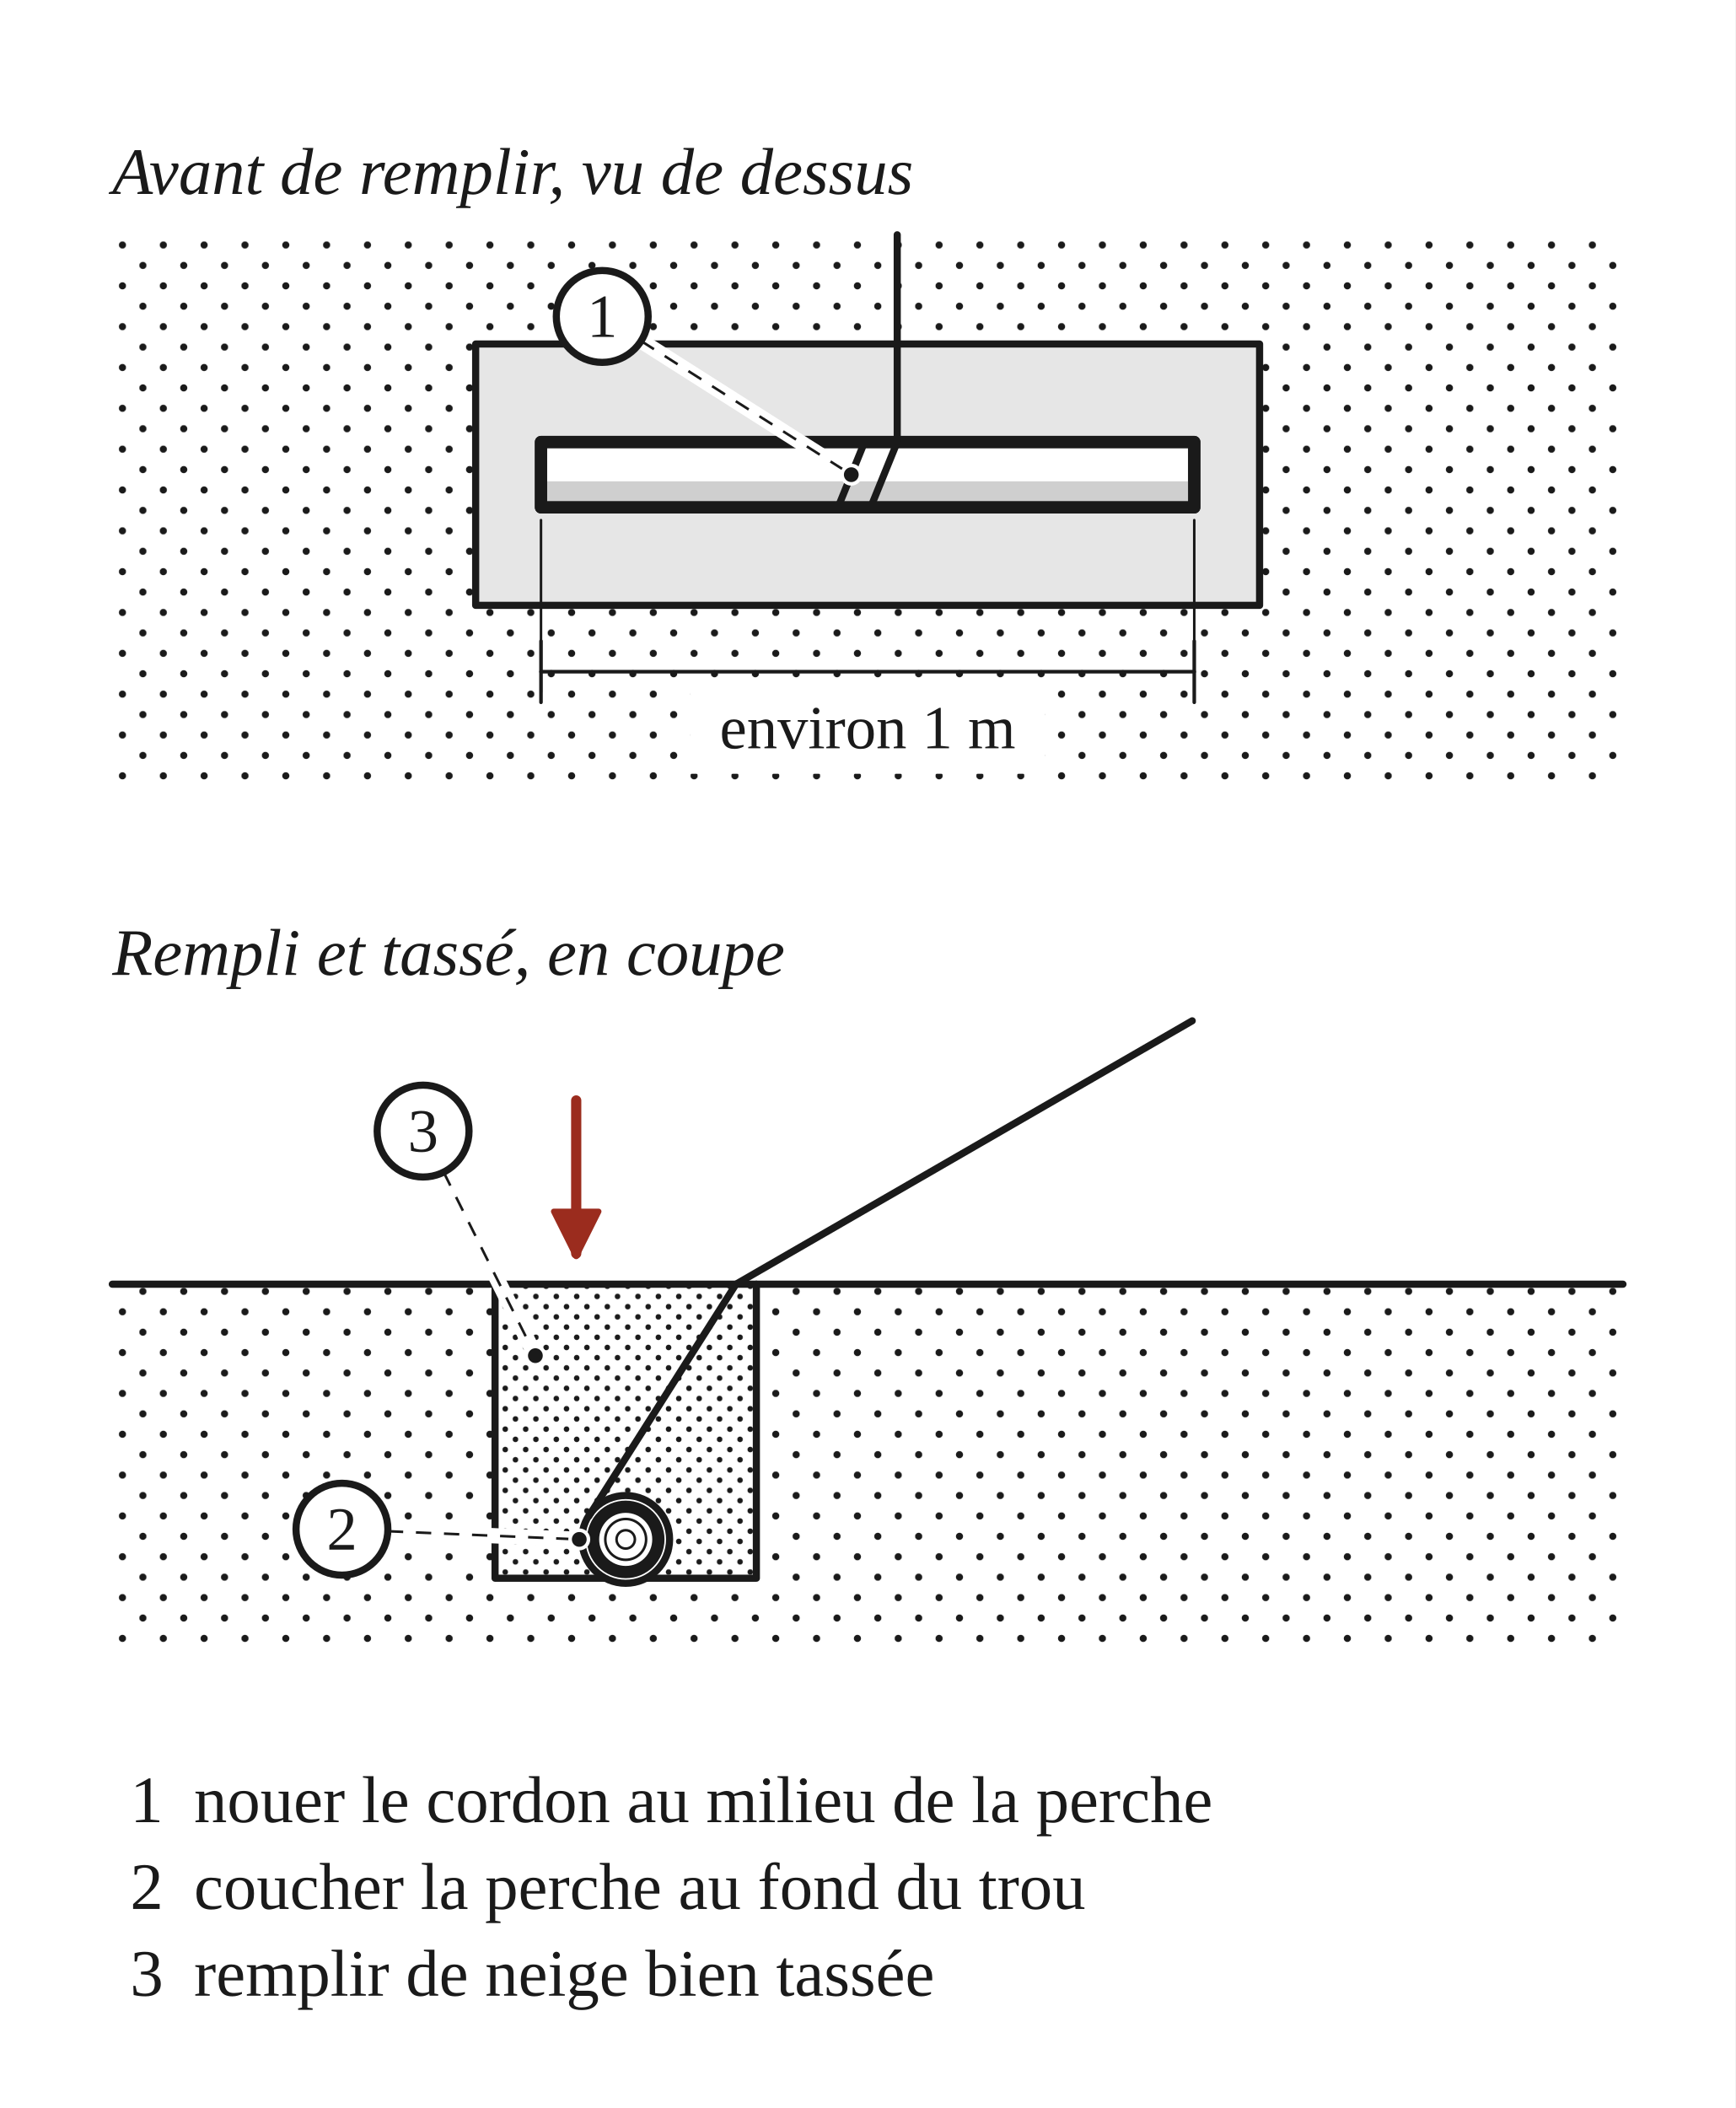
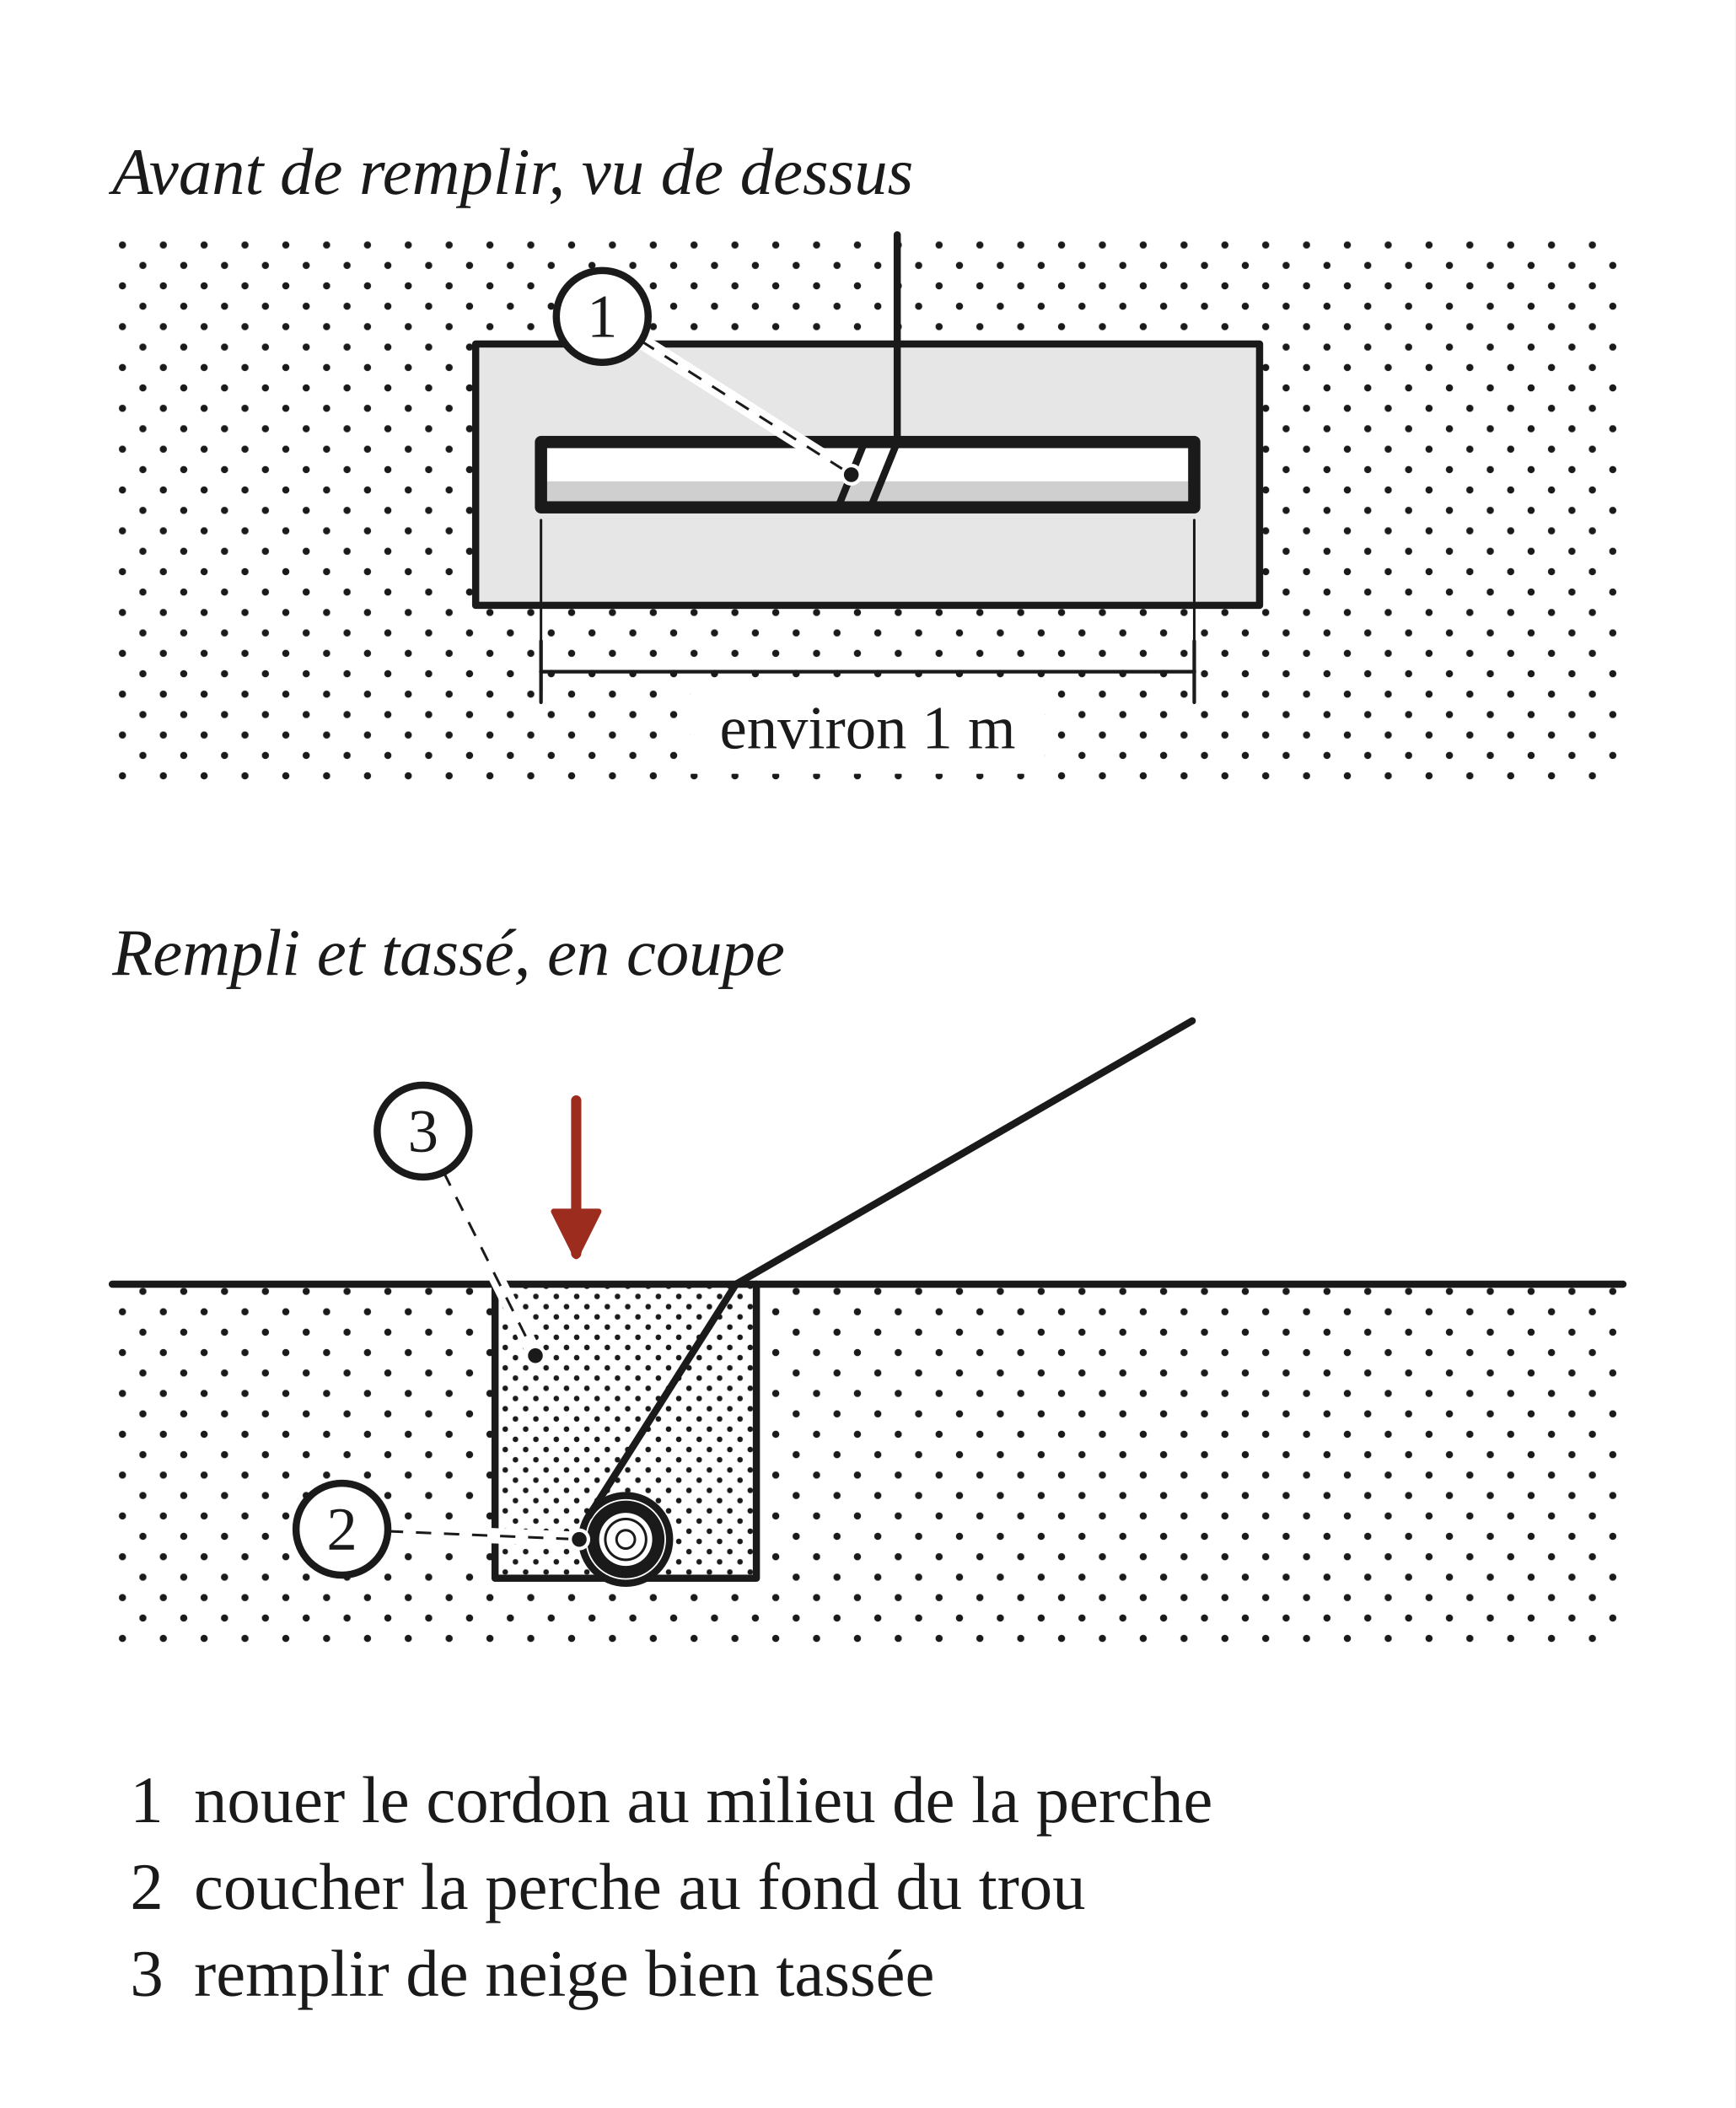
<svg xmlns="http://www.w3.org/2000/svg" width="340" height="413" viewBox="0 0 340 413" role="img">
  <defs>
    <pattern id="h-neige" width="8" height="8" patternUnits="userSpaceOnUse">
      <circle cx="2" cy="2" r="0.7" fill="#1A1A1A" stroke="none" />
      <circle cx="6" cy="6" r="0.7" fill="#1A1A1A" stroke="none" />
    </pattern>
    <marker id="fl-r" viewBox="0 0 10 10" refX="8.5" refY="5" markerWidth="5.5" markerHeight="5.5" orient="auto-start-reverse">
      <path d="M1 1 L9 5 L1 9 Z" fill="#9B2C1E" stroke="#9B2C1E" stroke-width="1" stroke-linejoin="round" />
    </marker>
  </defs>
  <rect x="0" y="0" width="340" height="413" fill="#FFFFFF" />
  <text x="22" y="38" font-family="Georgia, 'Times New Roman', serif" font-size="13" font-style="italic" fill="#1A1A1A">Avant de remplir, vu de dessus</text>
  <g transform="translate(22 46)" data-vue="plan">
    <path d="M 0 0 H 296 V 109 H 0 Z M 71.2 21.4 V 72.6 H 224.8 V 21.4 Z M 113.3 88.6 V 105.6 H 182.7 V 88.6 Z" fill-rule="evenodd" fill="url(#h-neige)" stroke="none" />
    <rect x="71.2" y="21.4" width="153.6" height="51.2" fill="#E6E6E6" stroke="none" />
    <rect x="71.2" y="21.4" width="153.6" height="51.2" fill="none" stroke="#1A1A1A" stroke-width="1.4" stroke-linejoin="round" stroke-linecap="round" />
-     <rect x="84" y="40.6" width="128" height="12.8" fill="#FFFFFF" stroke="#1A1A1A" stroke-width="2.4" stroke-linejoin="round" stroke-linecap="round" />
+     <rect x="84" y="40.6" width="128" height="12.8" fill="#FFFFFF" stroke="none" />
    <rect x="85.2" y="48.3" width="125.6" height="3.9" fill="#CFCFCF" stroke="none" />
    <rect x="84" y="40.6" width="128" height="12.8" fill="none" stroke="#1A1A1A" stroke-width="2.4" stroke-linejoin="round" stroke-linecap="round" />
    <line x1="142.2" y1="53.4" x2="147.4" y2="40.6" fill="none" stroke="#1A1A1A" stroke-width="1.4" stroke-linejoin="round" stroke-linecap="round" />
    <line x1="148.6" y1="53.4" x2="153.8" y2="40.6" fill="none" stroke="#1A1A1A" stroke-width="1.4" stroke-linejoin="round" stroke-linecap="round" />
    <line x1="153.8" y1="40.6" x2="153.8" y2="0" fill="none" stroke="#1A1A1A" stroke-width="1.4" stroke-linejoin="round" stroke-linecap="round" />
    <line x1="84" y1="55.9" x2="84" y2="89.6" fill="none" stroke="#1A1A1A" stroke-width="0.5" stroke-linejoin="round" stroke-linecap="round" />
    <line x1="212" y1="55.9" x2="212" y2="89.6" fill="none" stroke="#1A1A1A" stroke-width="0.5" stroke-linejoin="round" stroke-linecap="round" />
    <line x1="84" y1="85.6" x2="212" y2="85.6" fill="none" stroke="#1A1A1A" stroke-width="0.7" stroke-linejoin="round" stroke-linecap="round" />
    <line x1="84" y1="79.6" x2="84" y2="91.6" fill="none" stroke="#1A1A1A" stroke-width="0.7" stroke-linejoin="round" stroke-linecap="round" />
    <line x1="212" y1="79.6" x2="212" y2="91.6" fill="none" stroke="#1A1A1A" stroke-width="0.7" stroke-linejoin="round" stroke-linecap="round" />
    <text x="148" y="100.6" text-anchor="middle" font-family="Georgia, 'Times New Roman', serif" font-size="12" fill="#1A1A1A" stroke="#FFFFFF" stroke-width="3" stroke-linejoin="round" paint-order="stroke">environ 1 m</text>
  </g>
  <text x="22" y="191" font-family="Georgia, 'Times New Roman', serif" font-size="13" font-style="italic" fill="#1A1A1A">Rempli et tassé, en coupe</text>
  <g transform="translate(22 199)" data-vue="coupe">
    <defs>
      <pattern id="h-neige-tassee" width="4" height="4" patternUnits="userSpaceOnUse">
        <circle cx="1" cy="1" r="0.55" fill="#1A1A1A" stroke="none" />
        <circle cx="3" cy="3" r="0.55" fill="#1A1A1A" stroke="none" />
      </pattern>
    </defs>
    <path d="M 0 52.6 H 296 V 123 H 0 Z M 75 52.6 V 110.2 H 126.2 V 52.6 Z" fill-rule="evenodd" fill="url(#h-neige)" stroke="none" />
    <rect x="75" y="52.6" width="51.2" height="57.6" fill="url(#h-neige-tassee)" stroke="none" />
    <path d="M75 52.6 L75 110.2 L126.2 110.2 L126.2 52.6" fill="none" stroke="#1A1A1A" stroke-width="1.4" stroke-linejoin="round" stroke-linecap="round" />
    <line x1="0" y1="52.6" x2="296" y2="52.6" fill="none" stroke="#1A1A1A" stroke-width="1.4" stroke-linejoin="round" stroke-linecap="round" />
    <circle cx="100.6" cy="102.6" r="8.6" fill="#FFFFFF" stroke="#1A1A1A" stroke-width="1.4" stroke-linejoin="round" stroke-linecap="round" />
    <circle cx="100.6" cy="102.6" r="6.4" fill="#FFFFFF" stroke="#1A1A1A" stroke-width="2.4" stroke-linejoin="round" stroke-linecap="round" />
    <circle cx="100.6" cy="102.6" r="4" fill="none" stroke="#1A1A1A" stroke-width="0.5" stroke-linejoin="round" stroke-linecap="round" />
    <circle cx="100.6" cy="102.6" r="1.8" fill="none" stroke="#1A1A1A" stroke-width="0.5" stroke-linejoin="round" stroke-linecap="round" />
    <path d="M93.4 98 L122.2 52.6 L211.6 1" fill="none" stroke="#1A1A1A" stroke-width="1.4" stroke-linejoin="round" stroke-linecap="round" />
    <path d="M 90.9 16.6 L 90.9 46.6" fill="none" stroke="#9B2C1E" stroke-width="2" stroke-linejoin="round" stroke-linecap="round" marker-end="url(#fl-r)" />
  </g>
  <line x1="125.6" y1="66.8" x2="166.8" y2="93" fill="none" stroke="#FFFFFF" stroke-width="3" stroke-linecap="round" />
  <line x1="125.6" y1="66.8" x2="166.8" y2="93" fill="none" stroke="#1A1A1A" stroke-width="0.5" stroke-dasharray="3 2.5" />
  <circle cx="166.8" cy="93" r="1.8" fill="#1A1A1A" stroke="#FFFFFF" stroke-width="0.7" />
  <circle cx="118" cy="62" r="9" fill="#FFFFFF" stroke="#1A1A1A" stroke-width="1.4" data-vue="plan" />
  <text x="118" y="66" text-anchor="middle" font-family="Georgia, 'Times New Roman', serif" font-size="12" fill="#1A1A1A">1</text>
  <line x1="76" y1="300" x2="113.5" y2="301.6" fill="none" stroke="#FFFFFF" stroke-width="3" stroke-linecap="round" />
  <line x1="76" y1="300" x2="113.5" y2="301.6" fill="none" stroke="#1A1A1A" stroke-width="0.5" stroke-dasharray="3 2.5" />
  <circle cx="113.5" cy="301.6" r="1.8" fill="#1A1A1A" stroke="#FFFFFF" stroke-width="0.7" />
  <circle cx="67" cy="299.6" r="9" fill="#FFFFFF" stroke="#1A1A1A" stroke-width="1.4" data-vue="coupe" />
  <text x="67" y="303.6" text-anchor="middle" font-family="Georgia, 'Times New Roman', serif" font-size="12" fill="#1A1A1A">2</text>
  <line x1="86.9" y1="229.6" x2="104.9" y2="265.6" fill="none" stroke="#FFFFFF" stroke-width="3" stroke-linecap="round" />
  <line x1="86.9" y1="229.6" x2="104.9" y2="265.6" fill="none" stroke="#1A1A1A" stroke-width="0.5" stroke-dasharray="3 2.5" />
  <circle cx="104.9" cy="265.6" r="1.8" fill="#1A1A1A" stroke="#FFFFFF" stroke-width="0.7" />
  <circle cx="82.9" cy="221.6" r="9" fill="#FFFFFF" stroke="#1A1A1A" stroke-width="1.4" data-vue="coupe" />
  <text x="82.9" y="225.6" text-anchor="middle" font-family="Georgia, 'Times New Roman', serif" font-size="12" fill="#1A1A1A">3</text>
  <text x="32" y="357" text-anchor="end" font-family="Georgia, 'Times New Roman', serif" font-size="13" fill="#1A1A1A">1</text>
  <text x="38" y="357" font-family="Georgia, 'Times New Roman', serif" font-size="13" fill="#1A1A1A">nouer le cordon au milieu de la perche</text>
  <text x="32" y="374" text-anchor="end" font-family="Georgia, 'Times New Roman', serif" font-size="13" fill="#1A1A1A">2</text>
  <text x="38" y="374" font-family="Georgia, 'Times New Roman', serif" font-size="13" fill="#1A1A1A">coucher la perche au fond du trou</text>
  <text x="32" y="391" text-anchor="end" font-family="Georgia, 'Times New Roman', serif" font-size="13" fill="#1A1A1A">3</text>
  <text x="38" y="391" font-family="Georgia, 'Times New Roman', serif" font-size="13" fill="#1A1A1A">remplir de neige bien tassée</text>
</svg>
